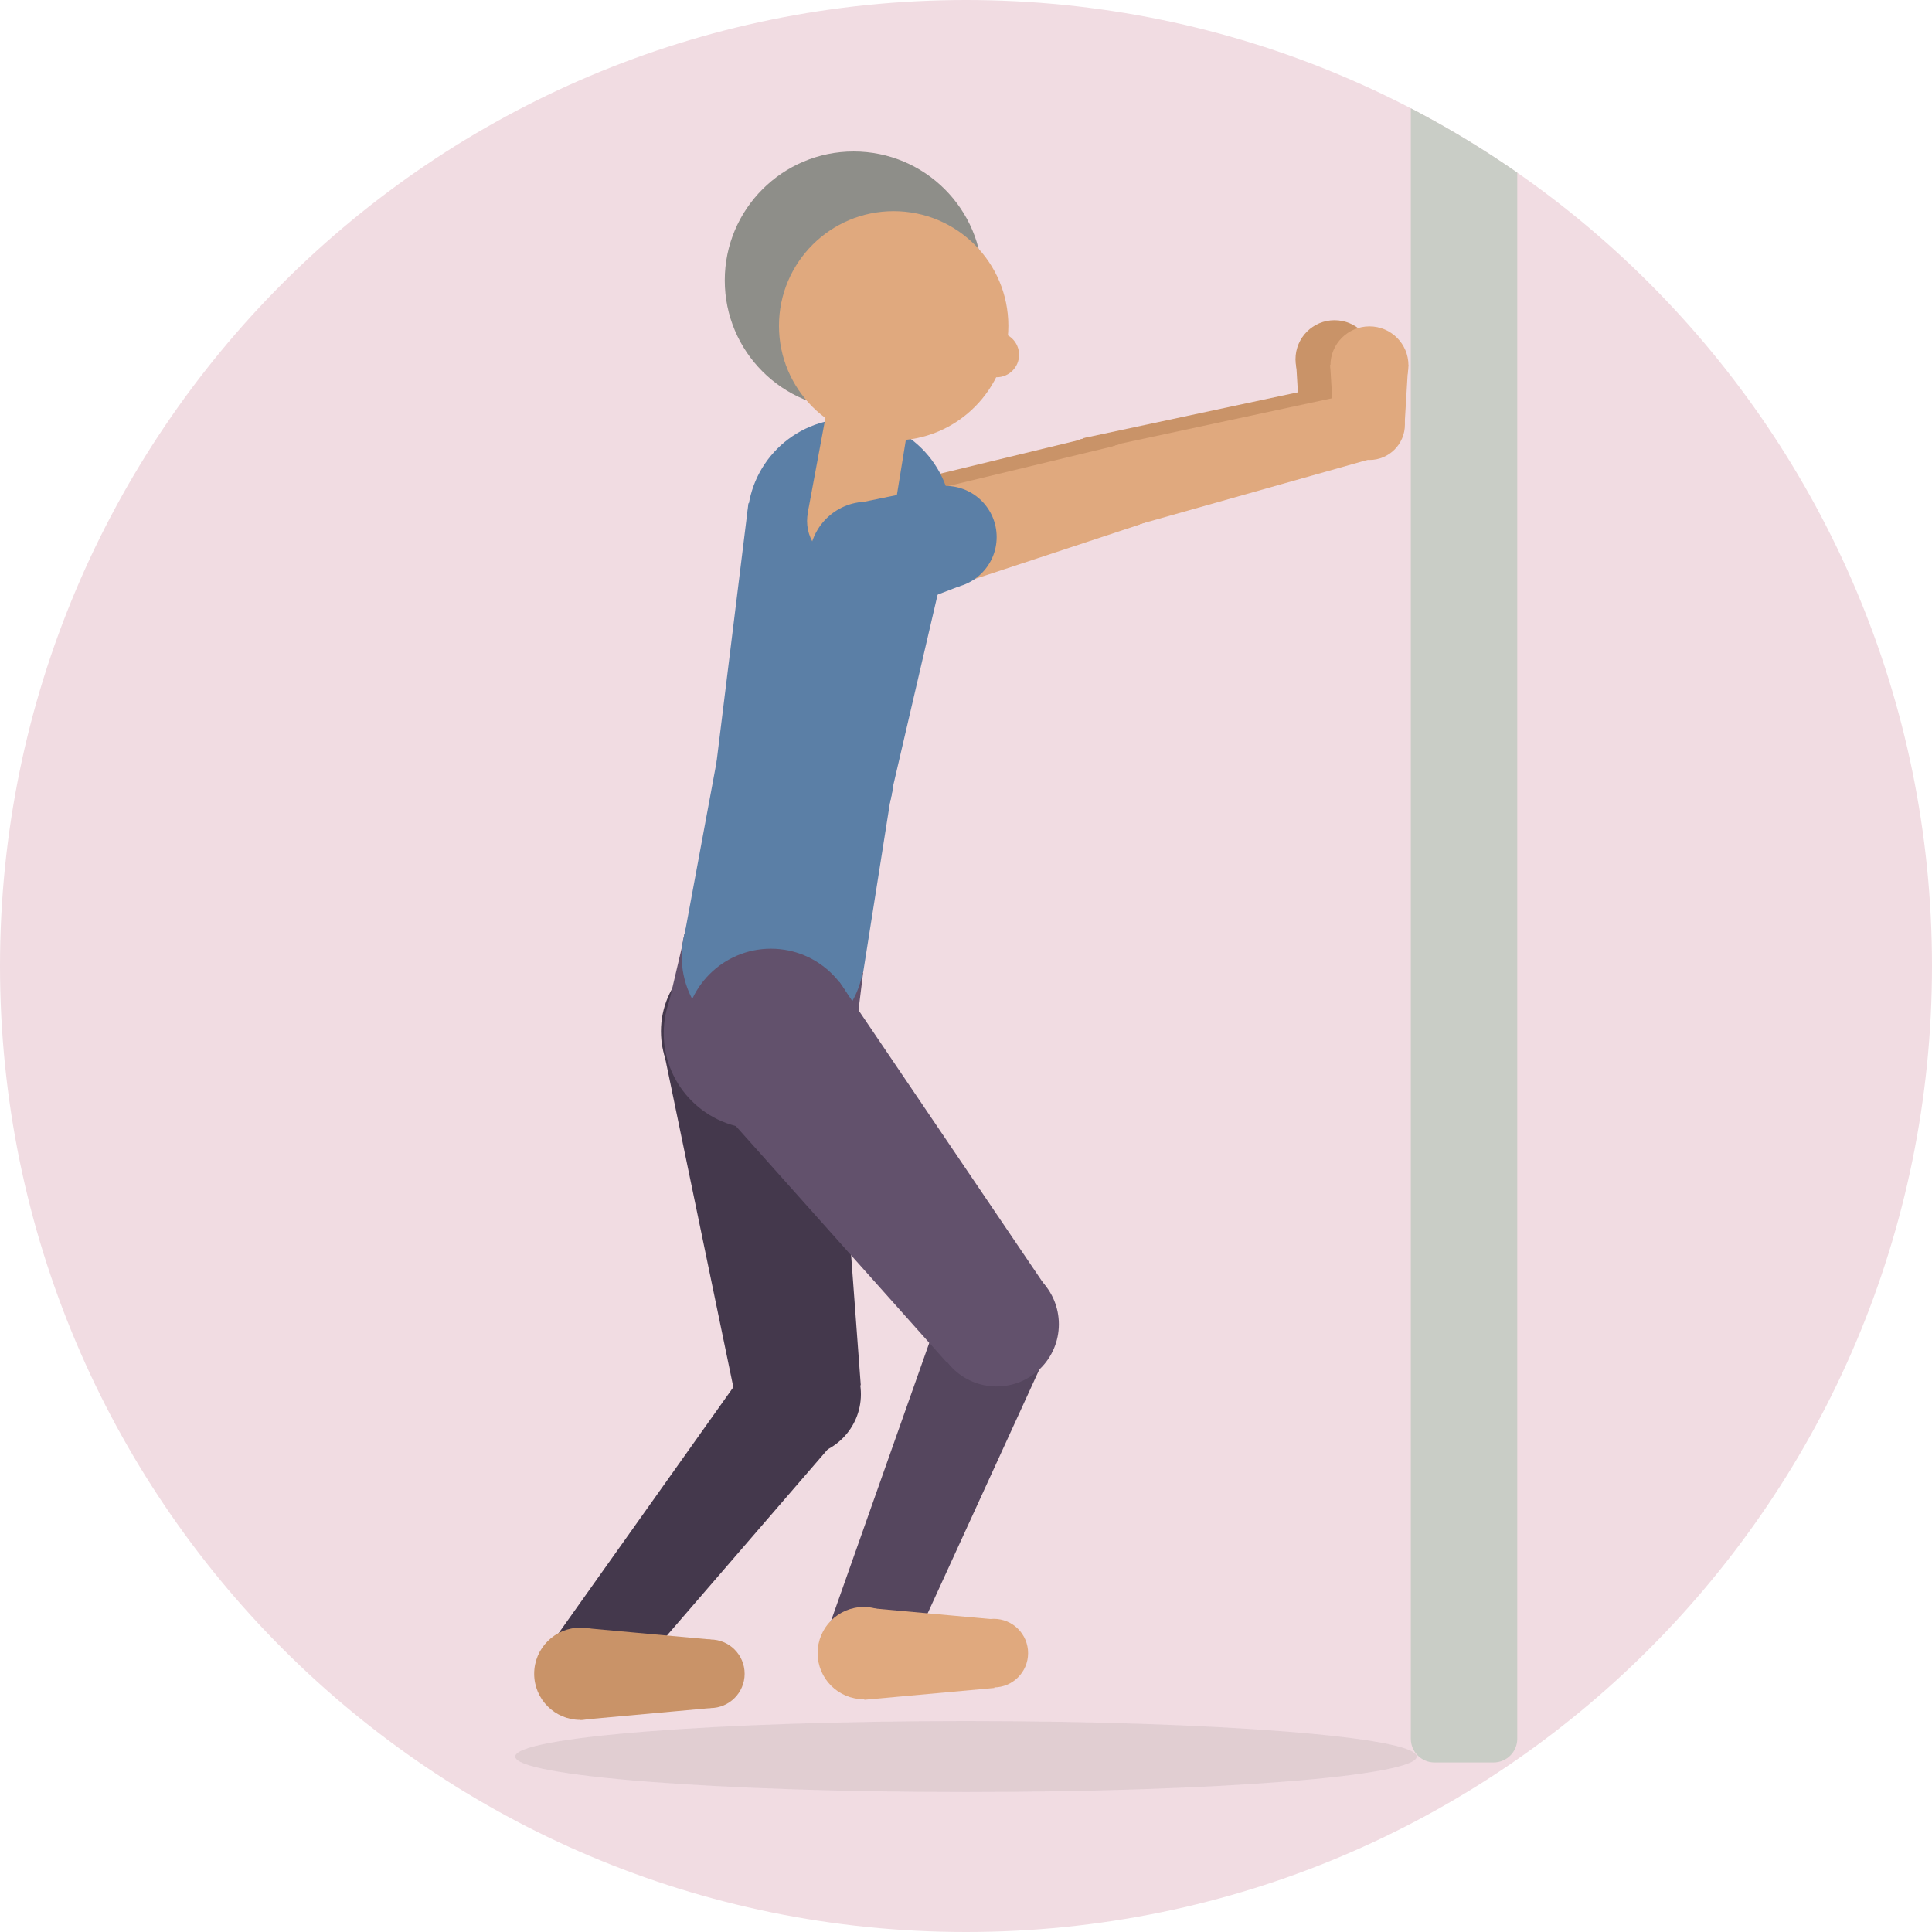
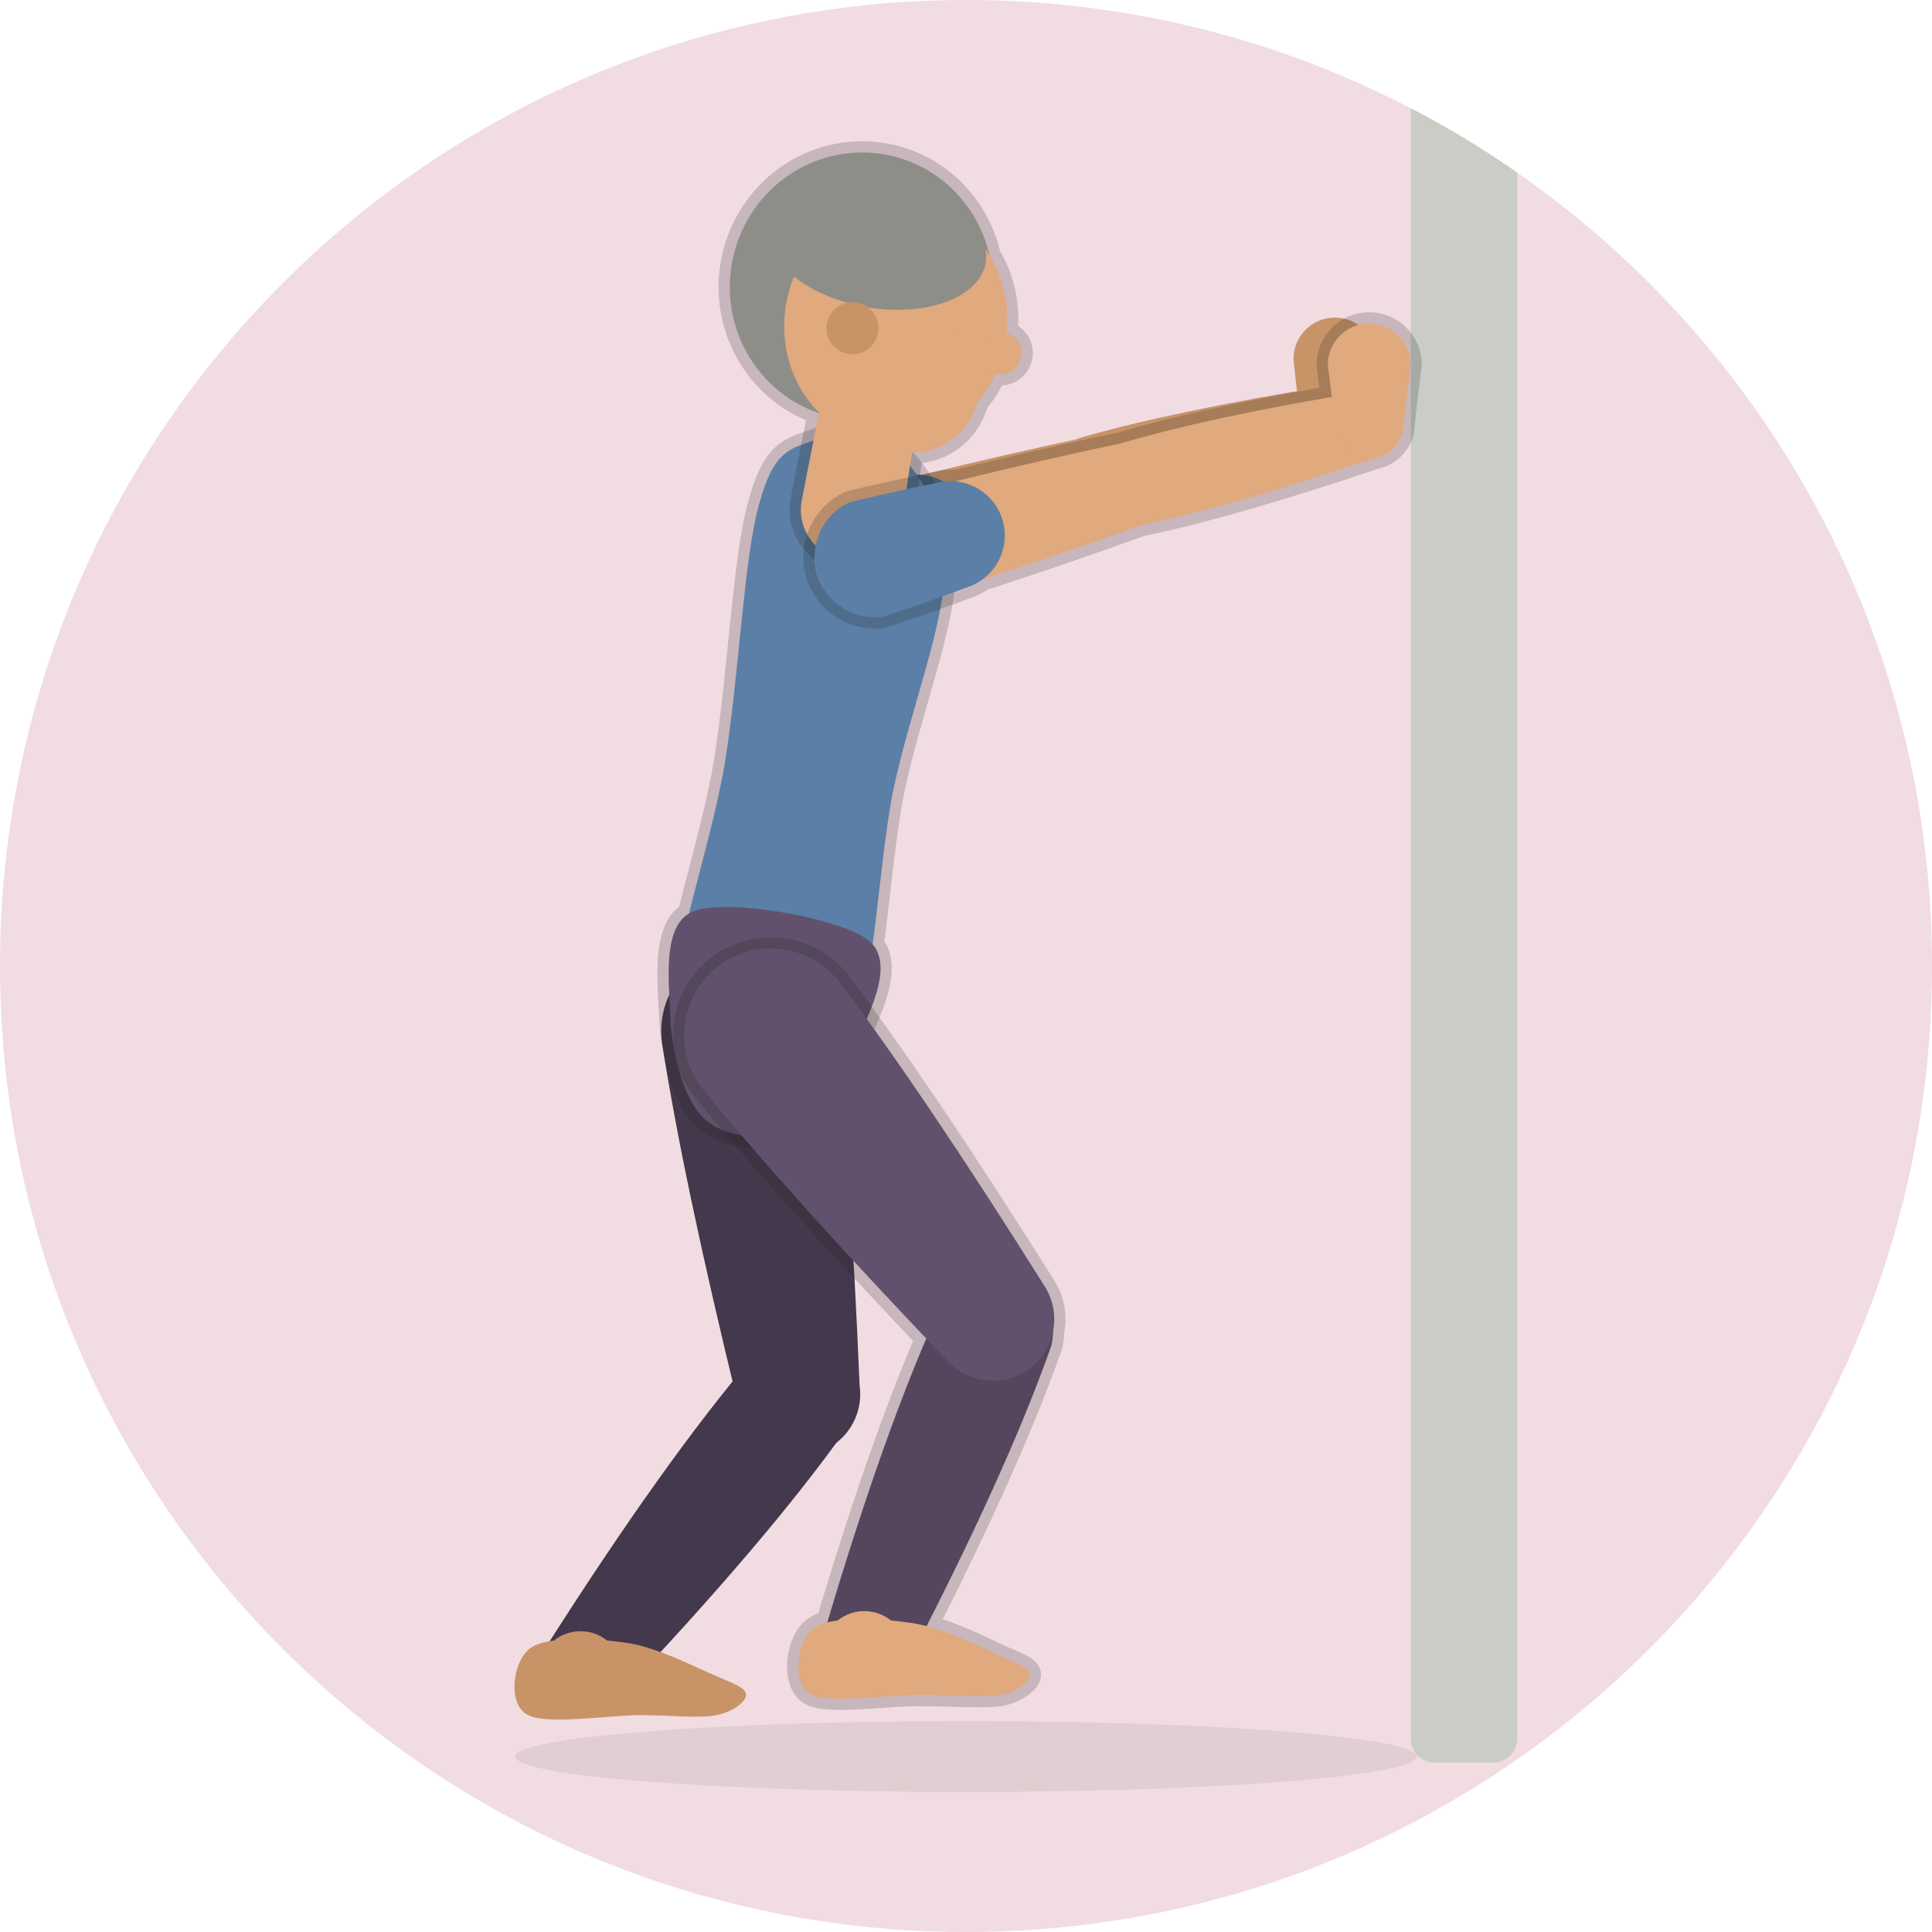
<svg xmlns="http://www.w3.org/2000/svg" viewBox="0 0 200 200" width="400" height="400" role="img" aria-label="Figure in profile with hands on a wall and both knees bent, back heel down.">
  <circle cx="100" cy="100" r="100" fill="#F1DCE2" />
  <clipPath id="cx3csve">
    <circle cx="100" cy="100" r="100" />
  </clipPath>
  <g clip-path="url(#cx3csve)">
    <g transform="translate(100.0 180.0) scale(1.224)">
      <ellipse cx="0" cy="1.5" rx="38.122" ry="3" fill="#20211F" opacity="0.08" />
      <rect x="37.622" y="-176" width="9" height="178" rx="2" fill="#C9CDC6" />
      <g>
-         <g fill="#C99368">
-           <path d="M-10.1 -96.0 L11.7 -103.3 L9.8 -109.9 L-12.5 -104.5Z" />
-           <circle cx="-11.318" cy="-100.257" r="4.418" />
-           <circle cx="10.791" cy="-106.597" r="3.478" />
-         </g>
-         <g fill="#4C6D91">
-           <path d="M-10.0 -95.6 L-3.5 -98.0 L-5.9 -106.3 L-12.7 -105.0Z" />
-           <circle cx="-11.318" cy="-100.257" r="4.888" />
-           <circle cx="-4.685" cy="-102.159" r="4.324" />
-         </g>
-         <g fill="#C99368">
-           <path d="M11.6 -103.2 L31.8 -109.0 L30.5 -114.4 L9.9 -110.0Z" />
-           <circle cx="10.791" cy="-106.597" r="3.478" />
-           <circle cx="31.167" cy="-111.677" r="2.8" />
-         </g>
-         <g fill="#C99368">
-           <path d="M34.2 -111.7 L34.5 -116.7 L27.9 -116.7 L28.2 -111.7Z" />
-           <circle cx="31.167" cy="-111.677" r="3" />
-           <circle cx="31.167" cy="-116.677" r="3.3" />
-         </g>
+         <path d="M-10.1 -96.0Q-1.7 -98.3 11.8 -103.2A3.6 3.6 0 0 0 9.8 -110.0Q-4.2 -107.0 -12.5 -104.5A4.4 4.4 0 0 0 -10.1 -96.0Z" fill="#C99368" />
+         <path d="M-9.9 -95.4Q-7.1 -96.4 -2.5 -98.0A4.6 4.6 0 0 0 -5.1 -106.8Q-9.8 -105.8 -12.7 -105.1A5.1 5.1 0 0 0 -9.9 -95.4Z" fill="#4C6D91" />
+         <path d="M11.7 -103.1Q19.5 -104.8 31.8 -109.0A2.8 2.8 0 0 0 30.5 -114.4Q17.6 -112.3 9.9 -110.1A3.6 3.6 0 0 0 11.7 -103.1Z" fill="#C99368" />
+         <path d="M34.1 -111.7Q34.3 -113.6 34.7 -116.7A3.5 3.5 0 0 0 27.7 -116.7Q28.0 -113.6 28.3 -111.7A2.9 2.9 0 0 0 34.1 -111.7Z" fill="#C99368" />
      </g>
      <g>
-         <g fill="#44384C">
-           <path d="M-18.0 -32.1 L-35.4 -7.6 L-29.9 -3.4 L-10.3 -26.1Z" />
-           <circle cx="-14.152" cy="-29.14" r="4.888" />
-           <circle cx="-32.622" cy="-5.5" r="3.478" />
-         </g>
-         <g fill="#44384C">
-           <path d="M-25.7 -58.8 L-19.4 -28.4 L-8.9 -29.9 L-11.2 -60.9Z" />
-           <circle cx="-18.466" cy="-59.839" r="7.332" />
-           <circle cx="-14.152" cy="-29.14" r="5.264" />
-         </g>
-         <g fill="#C99368">
-           <path d="M-32.6 -1.6 L-21.6 -2.6 L-21.6 -8.4 L-32.6 -9.4Z" />
-           <circle cx="-32.622" cy="-5.5" r="3.9" />
-           <circle cx="-21.622" cy="-5.5" r="2.9" />
-         </g>
+         <path d="M-18.1 -32.2Q-25.5 -23.5 -35.5 -7.8A3.7 3.7 0 0 0 -29.7 -3.2Q-16.8 -16.8 -10.2 -26.1A5.0 5.0 0 0 0 -18.1 -32.2Z" fill="#44384C" />
+         <path d="M-25.7 -58.8Q-23.9 -47.2 -19.3 -28.4A5.2 5.2 0 0 0 -9.0 -29.9Q-9.8 -49.2 -11.2 -60.9A7.3 7.3 0 0 0 -25.7 -58.8Z" fill="#44384C" />
+         <path d="M-32.6 -1.9A3.6 3.6 0.0 1 0 -32.6 -9.1A3.6 3.6 0.0 1 0 -32.6 -1.9Z" fill="#C99368" />
+         <path d="M-36.8 -7.7C-38.3 -6.7 -38.8 -3.1 -37.2 -2.1C-35.7 -1.1 -30.3 -2.0 -27.6 -2.0C-24.9 -2.0 -22.6 -1.7 -21.1 -2.0C-19.6 -2.3 -18.6 -3.2 -18.6 -3.7C-18.6 -4.3 -19.5 -4.6 -21.1 -5.3C-22.8 -6.0 -26.0 -7.7 -28.6 -8.1C-31.2 -8.5 -35.4 -8.7 -36.8 -7.7Z" fill="#C99368" />
      </g>
      <g>
-         <g fill="#62516C">
-           <path d="M-9.5 -58.3 L-8.7 -64.8 L-23.9 -67.5 L-25.4 -61.1Z" />
-           <circle cx="-17.481" cy="-59.665" r="8.084" />
-           <circle cx="-16.335" cy="-66.165" r="7.708" />
-         </g>
-         <g fill="#5B7FA6">
-           <path d="M-8.7 -64.8 L-6.3 -80.0 L-21.1 -82.6 L-23.9 -67.5Z" />
-           <circle cx="-16.335" cy="-66.165" r="7.708" />
-           <circle cx="-13.661" cy="-81.331" r="7.52" />
-         </g>
-         <g fill="#5B7FA6">
-           <path d="M-6.3 -80.0 L-1.3 -101.5 L-18.4 -104.5 L-21.1 -82.6Z" />
-           <circle cx="-13.661" cy="-81.331" r="7.52" />
-           <circle cx="-9.841" cy="-102.997" r="8.648" />
-         </g>
+         <path d="M-24.8 -61.0C-25.1 -65.8 -21.6 -75.3 -20.4 -82.5C-19.2 -89.8 -18.8 -99.8 -17.5 -104.4C-16.3 -108.9 -14.9 -109.1 -12.9 -109.8C-11.0 -110.6 -7.6 -110.6 -5.8 -108.8C-3.9 -107.0 -1.7 -103.8 -1.8 -99.0C-1.8 -94.2 -4.8 -86.8 -6.2 -80.0C-7.5 -73.2 -7.8 -62.8 -9.9 -58.3C-12.0 -53.9 -16.1 -52.8 -18.6 -53.3C-21.1 -53.7 -24.5 -56.1 -24.8 -61.0ZM-25.0 -61.0C-25.1 -63.9 -25.8 -69.0 -23.0 -70.0C-20.2 -71.1 -10.3 -69.4 -8.1 -67.4C-5.9 -65.4 -8.4 -60.9 -9.6 -58.3C-10.8 -55.6 -13.3 -52.3 -15.4 -51.4C-17.5 -50.4 -20.7 -51.0 -22.3 -52.6C-23.9 -54.2 -24.9 -58.1 -25.0 -61.0Z" fill="#1E1F1D" stroke="#1E1F1D" stroke-width="1.9" stroke-linejoin="round" opacity="0.2" />
+         <path d="M-24.8 -61.0C-25.1 -65.8 -21.6 -75.3 -20.4 -82.5C-19.2 -89.8 -18.8 -99.8 -17.5 -104.4C-16.3 -108.9 -14.9 -109.1 -12.9 -109.8C-11.0 -110.6 -7.6 -110.6 -5.8 -108.8C-3.9 -107.0 -1.7 -103.8 -1.8 -99.0C-1.8 -94.2 -4.8 -86.8 -6.2 -80.0C-7.5 -73.2 -7.8 -62.8 -9.9 -58.3C-12.0 -53.9 -16.1 -52.8 -18.6 -53.3C-21.1 -53.7 -24.5 -56.1 -24.8 -61.0Z" fill="#5B7FA6" />
+         <path d="M-25.0 -61.0C-25.1 -63.9 -25.8 -69.0 -23.0 -70.0C-20.2 -71.1 -10.3 -69.4 -8.1 -67.4C-5.9 -65.4 -8.4 -60.9 -9.6 -58.3C-10.8 -55.6 -13.3 -52.3 -15.4 -51.4C-17.5 -50.4 -20.7 -51.0 -22.3 -52.6C-23.9 -54.2 -24.9 -58.1 -25.0 -61.0Z" fill="#62516C" />
      </g>
      <g>
-         <g fill="#E0A97E">
-           <path d="M-6.3 -102.4 L-3.5 -119.6 L-10.2 -120.8 L-13.4 -103.6Z" />
-           <circle cx="-9.841" cy="-102.997" r="3.6" />
-           <circle cx="-6.802" cy="-120.231" r="3.4" />
-         </g>
-         <circle cx="-9.502" cy="-123.347" r="10.9" fill="#8E8E89" />
-         <circle cx="-6.118" cy="-119.501" r="9.7" fill="#E0A97E" />
-         <circle cx="2.589" cy="-117.052" r="1.9" fill="#E0A97E" />
+         <path d="M-5.4 -103.2Q-4.5 -109.4 -2.9 -119.5A4.0 4.0 0 0 0 -10.7 -120.9Q-12.7 -110.9 -13.9 -104.7A4.3 4.3 0 0 0 -5.4 -103.2ZM-10.8 -111.7A11.1 11.3 10.0 1 0 -6.9 -134.0A11.1 11.3 10.0 1 0 -10.8 -111.7ZM-7.7 -109.7A9.4 10.2 10.0 1 0 -4.2 -129.8A9.4 10.2 10.0 1 0 -7.7 -109.7ZM-4.5 -108.8A5.6 5.6 0.0 1 0 -4.5 -120.0A5.6 5.6 0.0 1 0 -4.5 -108.8ZM2.9 -115.4A1.8 1.8 0.0 1 0 2.9 -119.0A1.8 1.8 0.0 1 0 2.9 -115.4ZM-8.5 -121.1A9.3 5.4 10.0 1 0 -6.6 -131.8A9.3 5.4 10.0 1 0 -8.5 -121.1ZM-9.6 -117.1A2.2 2.2 0.0 1 0 -9.6 -121.5A2.2 2.2 0.0 1 0 -9.6 -117.1Z" fill="#1E1F1D" stroke="#1E1F1D" stroke-width="1.9" stroke-linejoin="round" opacity="0.2" />
+         <path d="M-5.4 -103.2Q-4.5 -109.4 -2.9 -119.5A4.0 4.0 0 0 0 -10.7 -120.9Q-12.7 -110.9 -13.9 -104.7A4.3 4.3 0 0 0 -5.4 -103.2Z" fill="#E0A97E" />
+         <path d="M-10.8 -111.7A11.1 11.3 10.0 1 0 -6.9 -134.0A11.1 11.3 10.0 1 0 -10.8 -111.7Z" fill="#8E8E89" />
+         <path d="M-7.7 -109.7A9.4 10.2 10.0 1 0 -4.2 -129.8A9.4 10.2 10.0 1 0 -7.7 -109.7Z" fill="#E0A97E" />
+         <path d="M-4.5 -108.8A5.6 5.6 0.0 1 0 -4.5 -120.0A5.6 5.6 0.0 1 0 -4.5 -108.8Z" fill="#E0A97E" />
+         <path d="M2.9 -115.4A1.8 1.8 0.0 1 0 2.9 -119.0A1.8 1.8 0.0 1 0 2.9 -115.4Z" fill="#E0A97E" />
+         <path d="M-8.5 -121.1A9.3 5.4 10.0 1 0 -6.6 -131.8A9.3 5.4 10.0 1 0 -8.5 -121.1Z" fill="#8E8E89" />
+         <path d="M-9.6 -117.1A2.2 2.2 0.0 1 0 -9.6 -121.5A2.2 2.2 0.0 1 0 -9.6 -117.1Z" fill="#C99368" />
      </g>
      <g>
-         <g fill="#55465E">
-           <path d="M-1.9 -36.9 L-11.9 -8.6 L-5.4 -5.9 L7.1 -33.2Z" />
-           <circle cx="2.589" cy="-35.063" r="4.888" />
-           <circle cx="-8.649" cy="-7.247" r="3.478" />
-         </g>
-         <g fill="#62516C">
-           <path d="M-22.3 -55.0 L-1.6 -31.8 L6.7 -38.3 L-10.7 -64.0Z" />
-           <circle cx="-16.497" cy="-59.491" r="7.332" />
-           <circle cx="2.589" cy="-35.063" r="5.264" />
-         </g>
-         <g fill="#E0A97E">
-           <path d="M-8.6 -3.3 L2.4 -4.3 L2.4 -10.1 L-8.6 -11.1Z" />
-           <circle cx="-8.649" cy="-7.247" r="3.9" />
-           <circle cx="2.351" cy="-7.247" r="2.9" />
-         </g>
+         <path d="M-2.0 -36.9Q-6.8 -26.6 -12.1 -8.6A3.7 3.7 0 0 0 -5.2 -5.9Q3.4 -22.4 7.2 -33.2A5.0 5.0 0 0 0 -2.0 -36.9ZM-22.3 -55.0Q-14.8 -45.8 -1.5 -31.9A5.2 5.2 0 0 0 6.7 -38.2Q-3.6 -54.6 -10.7 -64.0A7.3 7.3 0 0 0 -22.3 -55.0ZM-8.6 -3.6A3.6 3.6 0.0 1 0 -8.6 -10.8A3.6 3.6 0.0 1 0 -8.6 -3.6ZM-12.8 -9.4C-14.3 -8.4 -14.8 -4.8 -13.2 -3.8C-11.7 -2.9 -6.3 -3.8 -3.6 -3.7C-1.0 -3.7 1.4 -3.5 2.9 -3.7C4.4 -4.0 5.4 -4.9 5.4 -5.4C5.4 -6.0 4.5 -6.3 2.9 -7.0C1.2 -7.8 -2.0 -9.4 -4.6 -9.8C-7.3 -10.2 -11.4 -10.4 -12.8 -9.4Z" fill="#1E1F1D" stroke="#1E1F1D" stroke-width="1.9" stroke-linejoin="round" opacity="0.2" />
+         <path d="M-2.0 -36.9Q-6.8 -26.6 -12.1 -8.6A3.7 3.7 0 0 0 -5.2 -5.9Q3.4 -22.4 7.2 -33.2A5.0 5.0 0 0 0 -2.0 -36.9Z" fill="#55465E" />
+         <path d="M-22.3 -55.0Q-14.8 -45.8 -1.5 -31.9A5.2 5.2 0 0 0 6.7 -38.2Q-3.6 -54.6 -10.7 -64.0A7.3 7.3 0 0 0 -22.3 -55.0Z" fill="#62516C" />
+         <path d="M-8.6 -3.6A3.6 3.6 0.0 1 0 -8.6 -10.8A3.6 3.6 0.0 1 0 -8.6 -3.6Z" fill="#E0A97E" />
+         <path d="M-12.8 -9.4C-14.3 -8.4 -14.8 -4.8 -13.2 -3.8C-11.7 -2.9 -6.3 -3.8 -3.6 -3.7C-1.0 -3.7 1.4 -3.5 2.9 -3.7C4.4 -4.0 5.4 -4.9 5.4 -5.4C5.4 -6.0 4.5 -6.3 2.9 -7.0C1.2 -7.8 -2.0 -9.4 -4.6 -9.8C-7.3 -10.2 -11.4 -10.4 -12.8 -9.4Z" fill="#E0A97E" />
      </g>
      <g>
-         <g fill="#E0A97E">
-           <path d="M-7.1 -95.5 L14.7 -102.7 L12.8 -109.4 L-9.6 -104.0Z" />
-           <circle cx="-8.364" cy="-99.736" r="4.418" />
-           <circle cx="13.745" cy="-106.076" r="3.478" />
-         </g>
-         <g fill="#5B7FA6">
-           <path d="M-7.0 -95.0 L-0.5 -97.5 L-2.9 -105.8 L-9.7 -104.4Z" />
-           <circle cx="-8.364" cy="-99.736" r="4.888" />
-           <circle cx="-1.731" cy="-101.638" r="4.324" />
-         </g>
-         <g fill="#E0A97E">
-           <path d="M14.6 -102.7 L34.8 -108.4 L33.4 -113.9 L12.9 -109.5Z" />
-           <circle cx="13.745" cy="-106.076" r="3.478" />
-           <circle cx="34.122" cy="-111.156" r="2.8" />
-         </g>
-         <g fill="#E0A97E">
-           <path d="M37.1 -111.2 L37.4 -116.2 L30.8 -116.2 L31.1 -111.2Z" />
-           <circle cx="34.122" cy="-111.156" r="3" />
-           <circle cx="34.122" cy="-116.156" r="3.3" />
-         </g>
+         <path d="M-7.1 -95.5Q1.3 -97.8 14.7 -102.6A3.6 3.6 0 0 0 12.8 -109.5Q-1.2 -106.5 -9.6 -104.0A4.4 4.4 0 0 0 -7.1 -95.5ZM-7.0 -94.9Q-4.2 -95.8 0.4 -97.5A4.6 4.6 0 0 0 -2.1 -106.3Q-6.9 -105.3 -9.8 -104.6A5.1 5.1 0 0 0 -7.0 -94.9ZM14.6 -102.6Q22.4 -104.2 34.8 -108.4A2.8 2.8 0 0 0 33.4 -113.9Q20.6 -111.8 12.9 -109.5A3.6 3.6 0 0 0 14.6 -102.6ZM37.0 -111.2Q37.2 -113.1 37.6 -116.2A3.5 3.5 0 0 0 30.6 -116.2Q31.0 -113.1 31.2 -111.2A2.9 2.9 0 0 0 37.0 -111.2Z" fill="#1E1F1D" stroke="#1E1F1D" stroke-width="1.9" stroke-linejoin="round" opacity="0.2" />
+         <path d="M-7.1 -95.5Q1.3 -97.8 14.7 -102.6A3.6 3.6 0 0 0 12.8 -109.5Q-1.2 -106.5 -9.6 -104.0A4.4 4.4 0 0 0 -7.1 -95.5Z" fill="#E0A97E" />
+         <path d="M-7.0 -94.9Q-4.2 -95.8 0.4 -97.5A4.6 4.6 0 0 0 -2.1 -106.3Q-6.9 -105.3 -9.8 -104.6A5.1 5.1 0 0 0 -7.0 -94.9Z" fill="#5B7FA6" />
+         <path d="M14.6 -102.6Q22.4 -104.2 34.8 -108.4A2.8 2.8 0 0 0 33.4 -113.9Q20.6 -111.8 12.9 -109.5A3.6 3.6 0 0 0 14.6 -102.6Z" fill="#E0A97E" />
+         <path d="M37.0 -111.2Q37.2 -113.1 37.6 -116.2A3.5 3.5 0 0 0 30.6 -116.2Q31.0 -113.1 31.2 -111.2A2.9 2.9 0 0 0 37.0 -111.2Z" fill="#E0A97E" />
      </g>
    </g>
  </g>
</svg>
